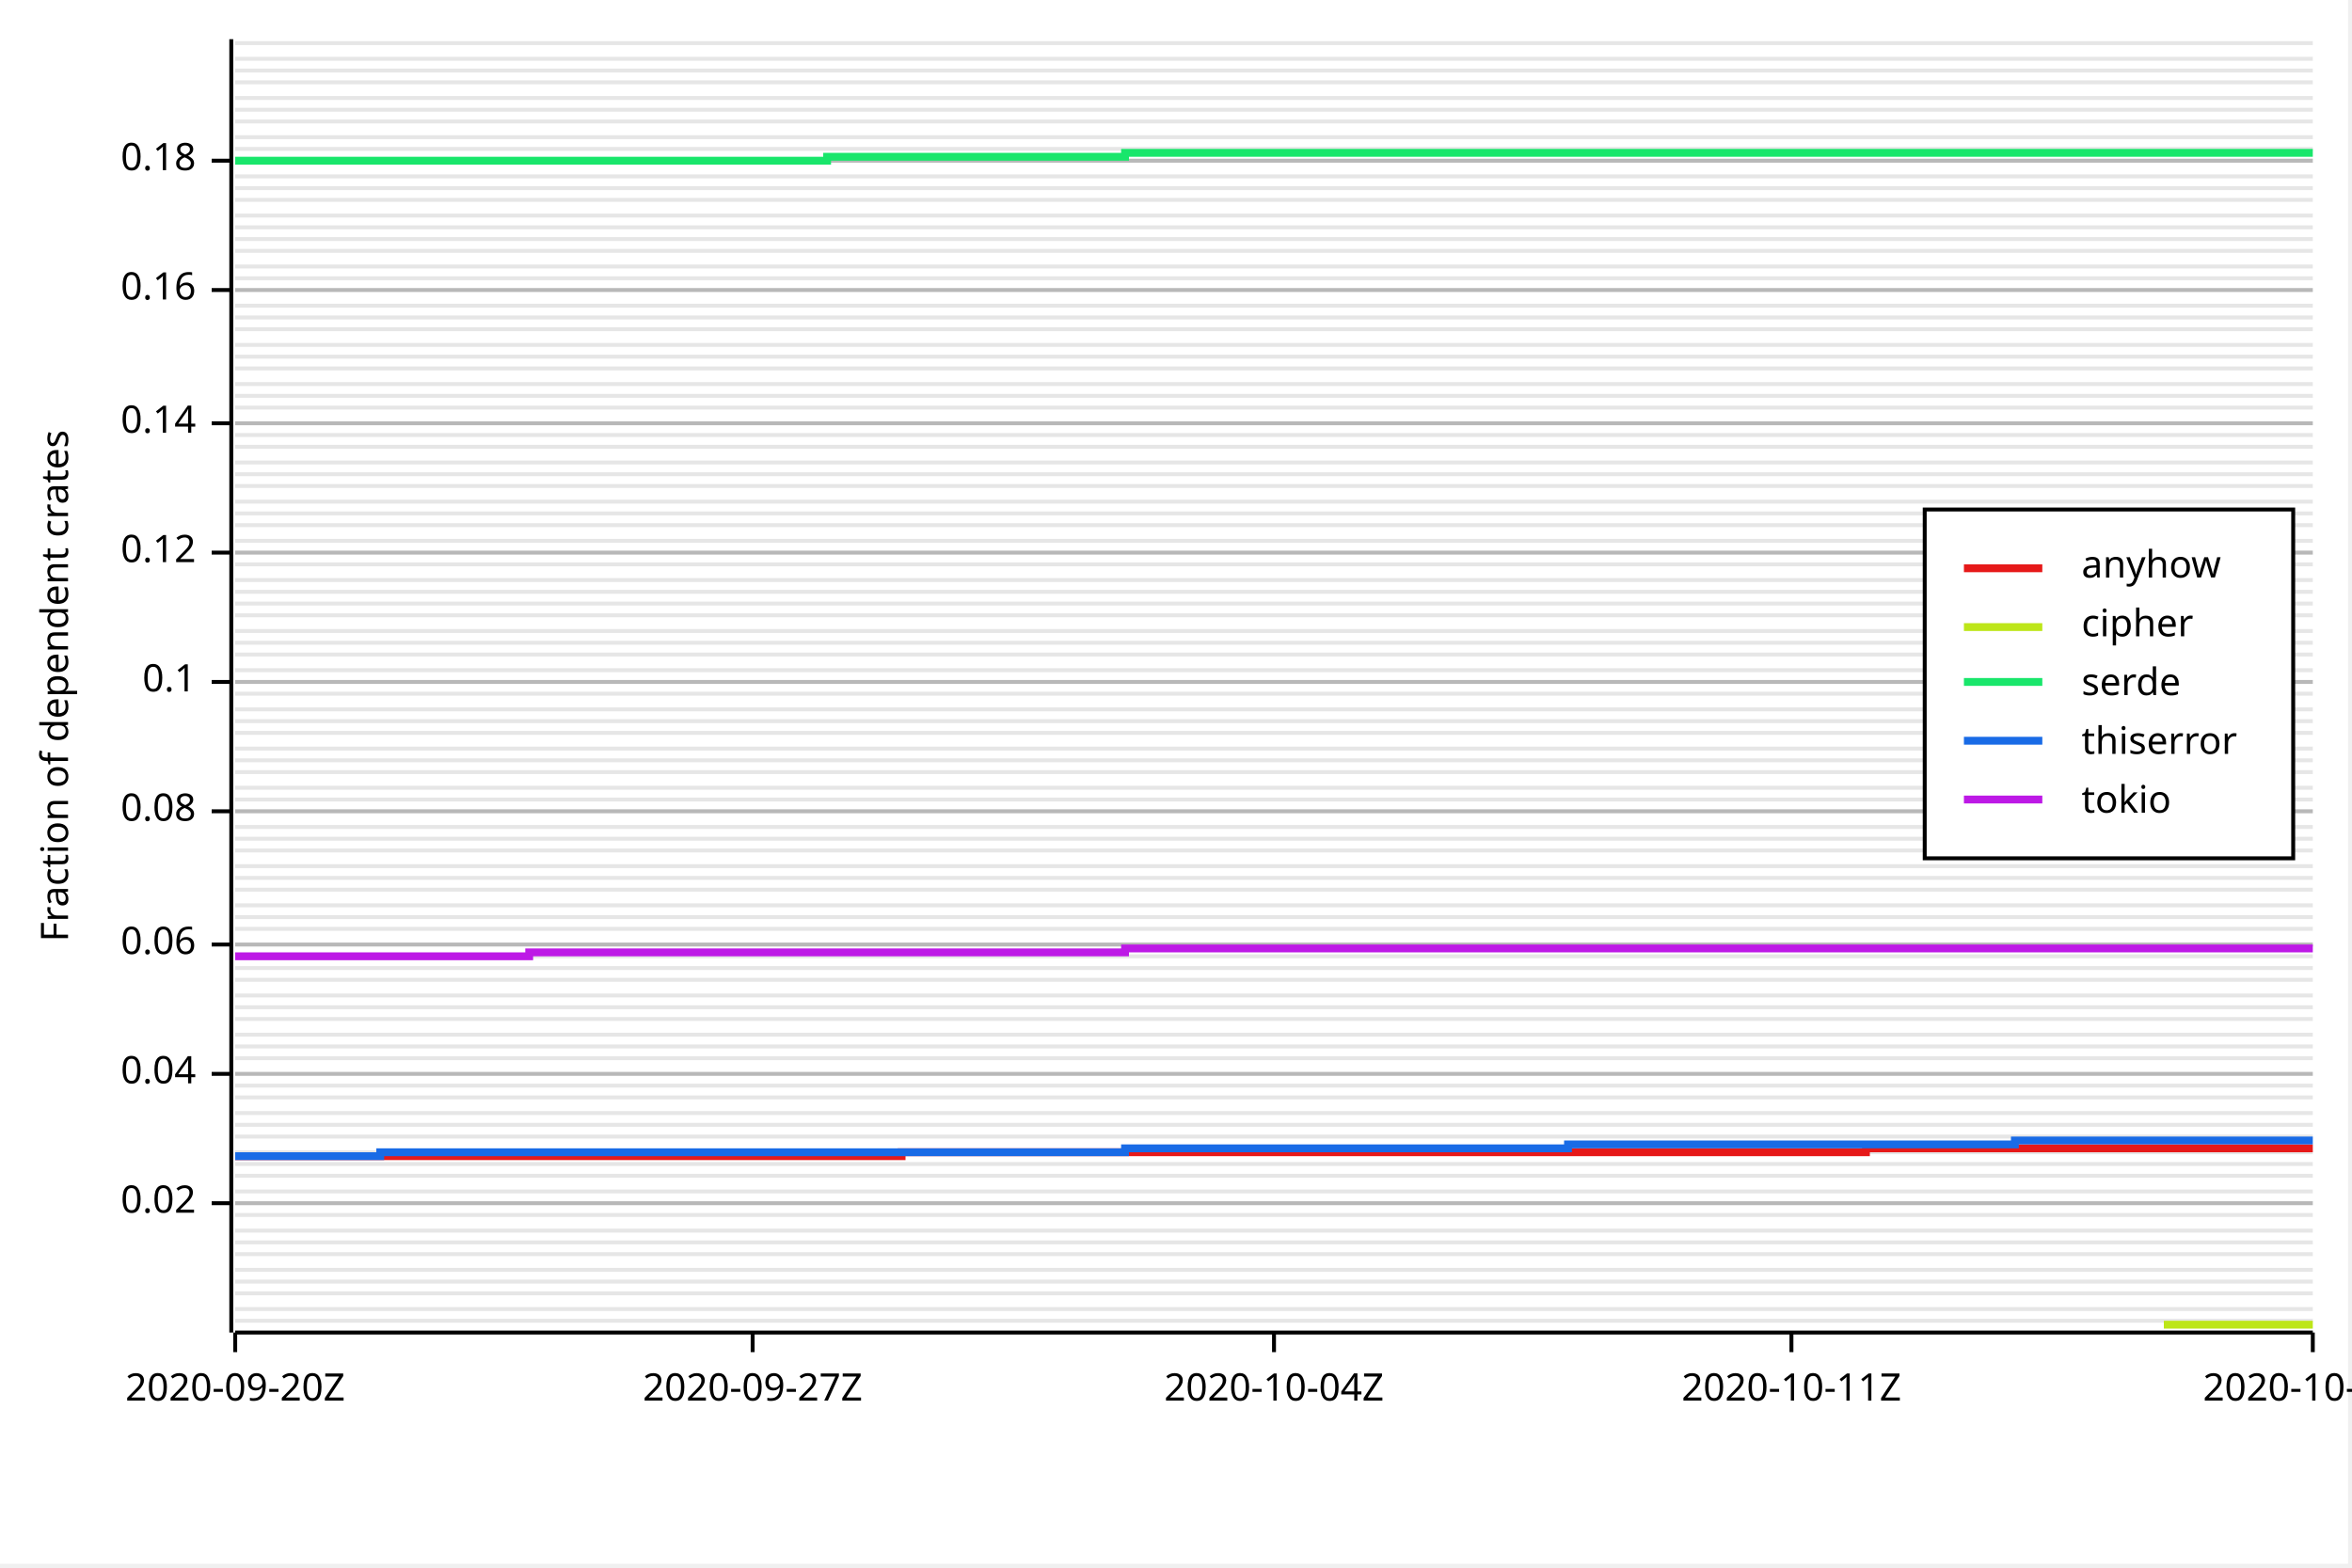
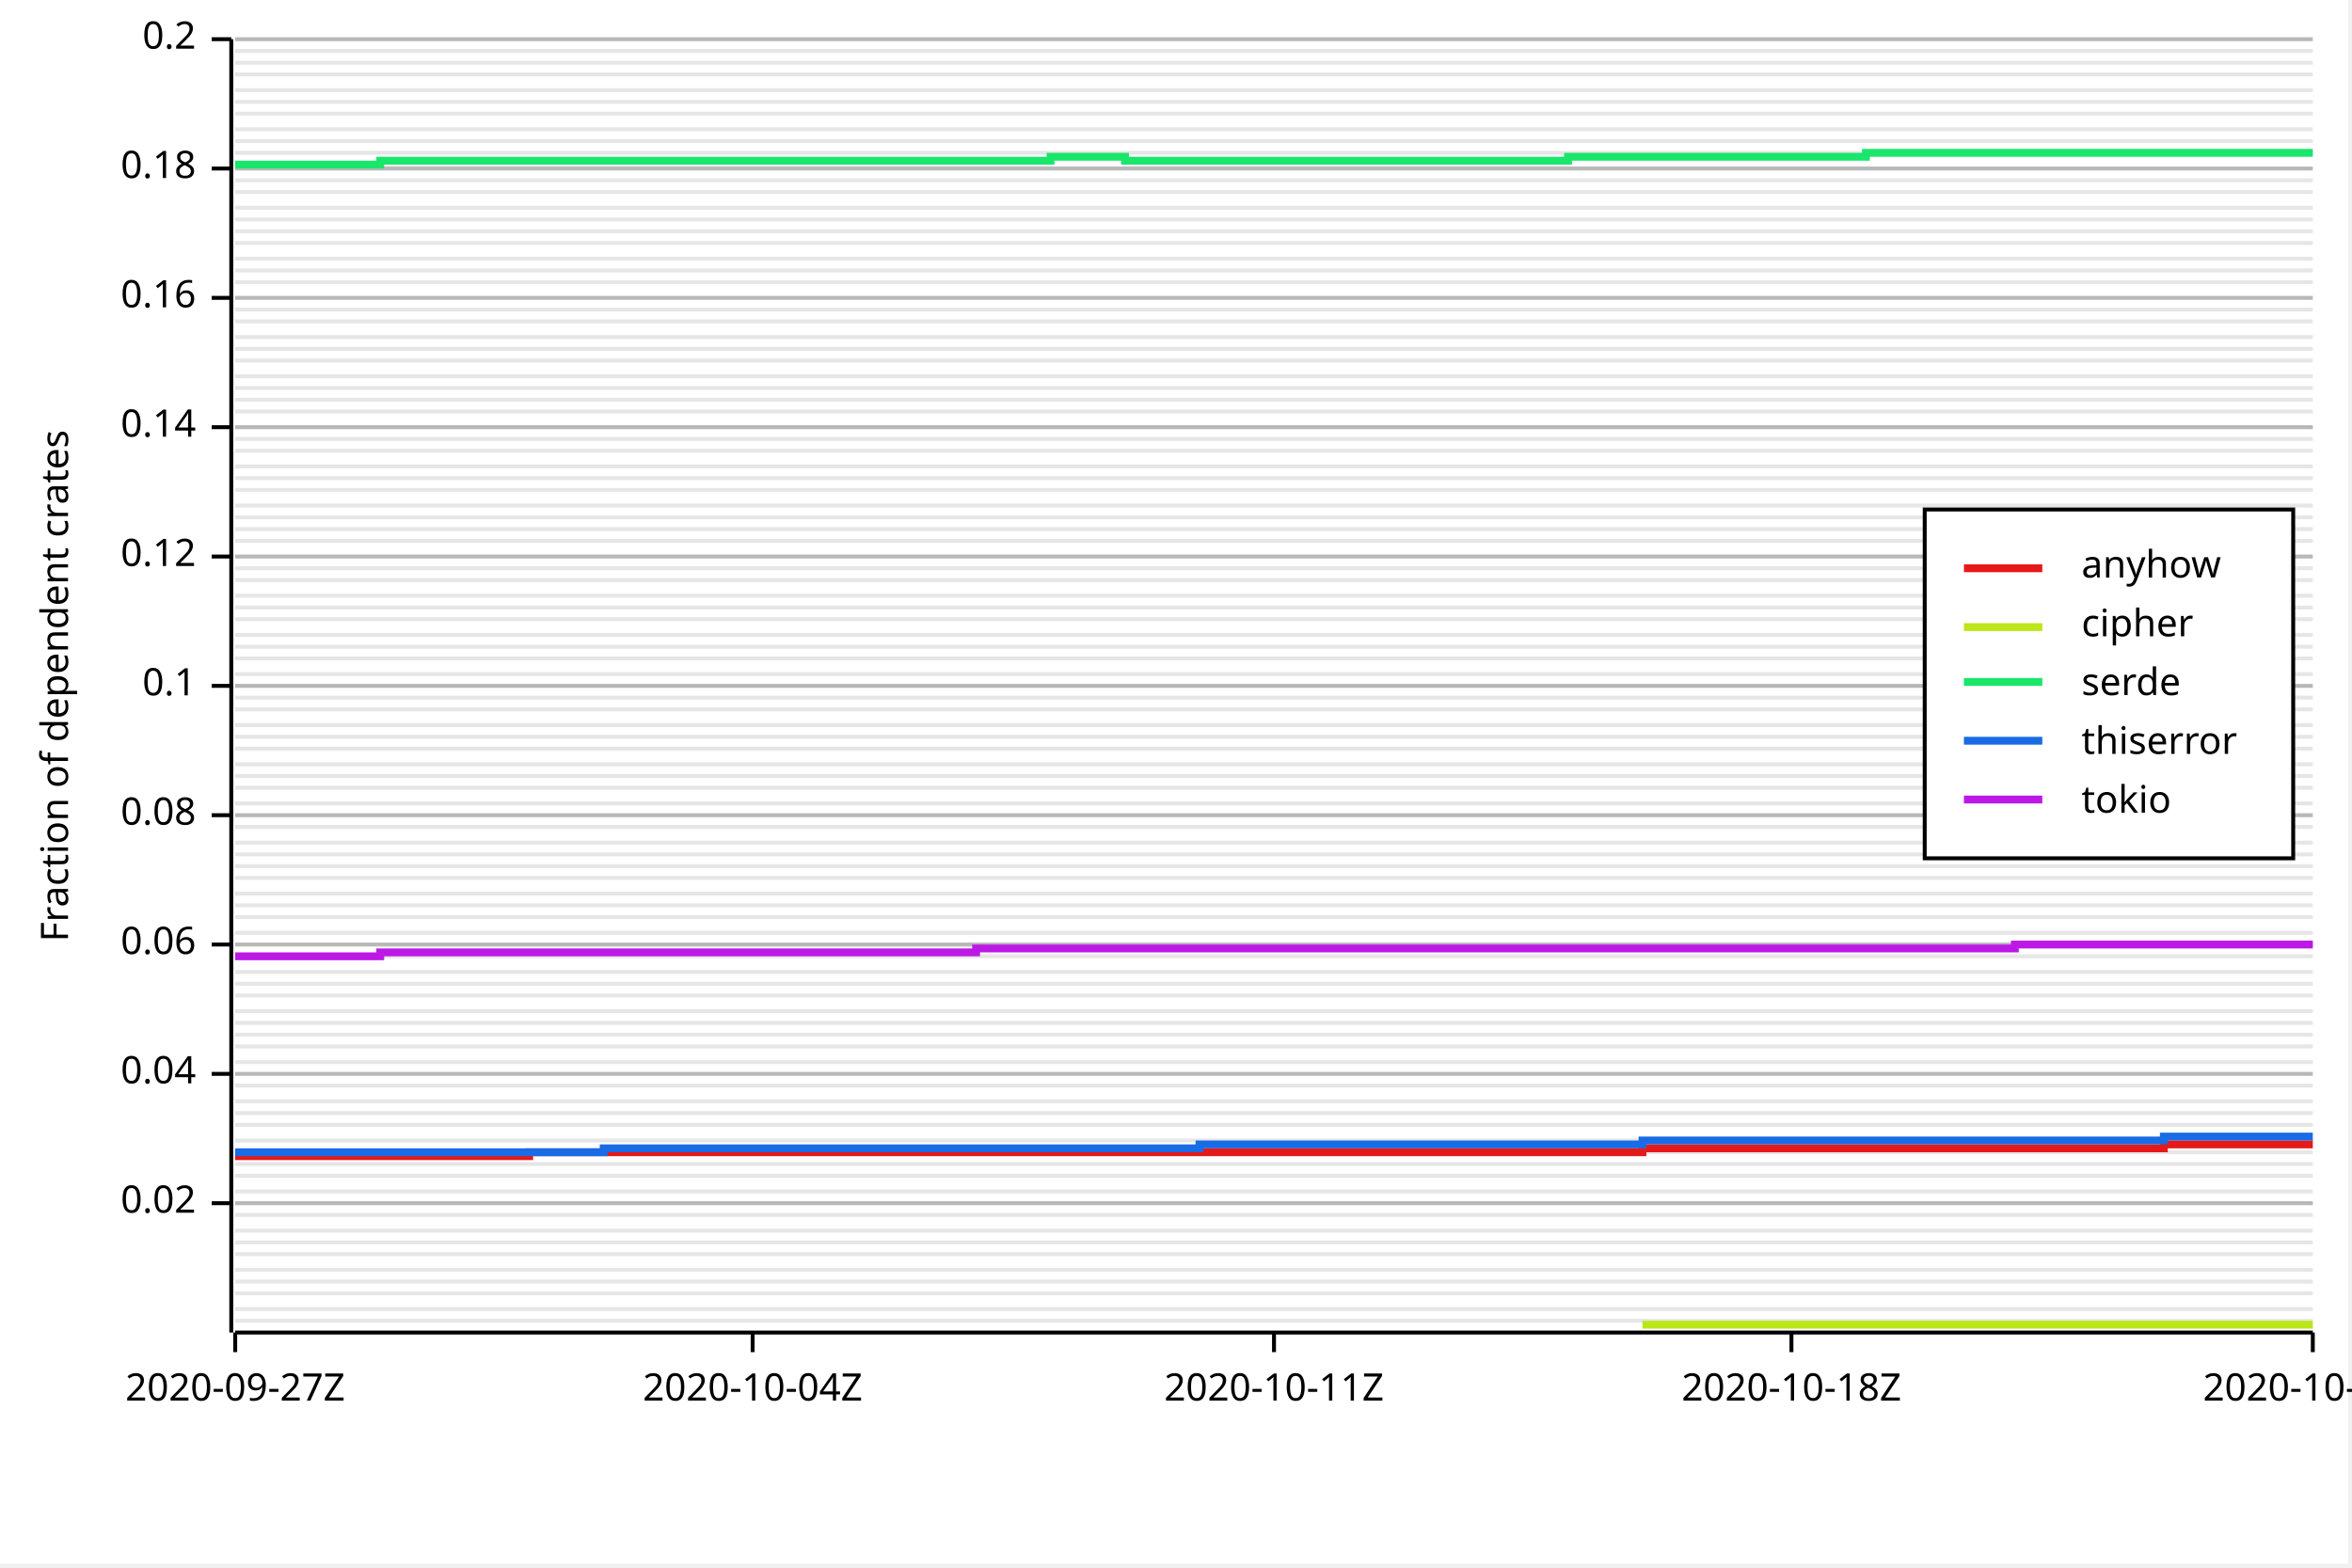
<svg xmlns="http://www.w3.org/2000/svg" width="600" height="400">
  <rect x="0" y="0" width="599" height="399" opacity="1" fill="#FFFFFF" stroke="none" />
  <line opacity="0.1" stroke="#000000" stroke-width="1" x1="60" y1="337" x2="590" y2="337" />
  <line opacity="0.1" stroke="#000000" stroke-width="1" x1="60" y1="334" x2="590" y2="334" />
  <line opacity="0.1" stroke="#000000" stroke-width="1" x1="60" y1="330" x2="590" y2="330" />
  <line opacity="0.1" stroke="#000000" stroke-width="1" x1="60" y1="327" x2="590" y2="327" />
  <line opacity="0.1" stroke="#000000" stroke-width="1" x1="60" y1="324" x2="590" y2="324" />
  <line opacity="0.1" stroke="#000000" stroke-width="1" x1="60" y1="320" x2="590" y2="320" />
  <line opacity="0.1" stroke="#000000" stroke-width="1" x1="60" y1="317" x2="590" y2="317" />
  <line opacity="0.1" stroke="#000000" stroke-width="1" x1="60" y1="314" x2="590" y2="314" />
  <line opacity="0.1" stroke="#000000" stroke-width="1" x1="60" y1="310" x2="590" y2="310" />
  <line opacity="0.1" stroke="#000000" stroke-width="1" x1="60" y1="307" x2="590" y2="307" />
  <line opacity="0.1" stroke="#000000" stroke-width="1" x1="60" y1="304" x2="590" y2="304" />
  <line opacity="0.1" stroke="#000000" stroke-width="1" x1="60" y1="300" x2="590" y2="300" />
  <line opacity="0.1" stroke="#000000" stroke-width="1" x1="60" y1="297" x2="590" y2="297" />
  <line opacity="0.1" stroke="#000000" stroke-width="1" x1="60" y1="294" x2="590" y2="294" />
-   <line opacity="0.1" stroke="#000000" stroke-width="1" x1="60" y1="290" x2="590" y2="290" />
+   <line opacity="0.1" stroke="#000000" stroke-width="1" x1="60" y1="291" x2="590" y2="291" />
  <line opacity="0.1" stroke="#000000" stroke-width="1" x1="60" y1="287" x2="590" y2="287" />
  <line opacity="0.1" stroke="#000000" stroke-width="1" x1="60" y1="284" x2="590" y2="284" />
-   <line opacity="0.1" stroke="#000000" stroke-width="1" x1="60" y1="280" x2="590" y2="280" />
+   <line opacity="0.1" stroke="#000000" stroke-width="1" x1="60" y1="281" x2="590" y2="281" />
  <line opacity="0.1" stroke="#000000" stroke-width="1" x1="60" y1="277" x2="590" y2="277" />
  <line opacity="0.1" stroke="#000000" stroke-width="1" x1="60" y1="274" x2="590" y2="274" />
-   <line opacity="0.1" stroke="#000000" stroke-width="1" x1="60" y1="270" x2="590" y2="270" />
+   <line opacity="0.1" stroke="#000000" stroke-width="1" x1="60" y1="271" x2="590" y2="271" />
  <line opacity="0.1" stroke="#000000" stroke-width="1" x1="60" y1="267" x2="590" y2="267" />
  <line opacity="0.1" stroke="#000000" stroke-width="1" x1="60" y1="264" x2="590" y2="264" />
-   <line opacity="0.1" stroke="#000000" stroke-width="1" x1="60" y1="260" x2="590" y2="260" />
-   <line opacity="0.1" stroke="#000000" stroke-width="1" x1="60" y1="257" x2="590" y2="257" />
+   <line opacity="0.1" stroke="#000000" stroke-width="1" x1="60" y1="261" x2="590" y2="261" />
+   <line opacity="0.1" stroke="#000000" stroke-width="1" x1="60" y1="258" x2="590" y2="258" />
  <line opacity="0.1" stroke="#000000" stroke-width="1" x1="60" y1="254" x2="590" y2="254" />
-   <line opacity="0.1" stroke="#000000" stroke-width="1" x1="60" y1="250" x2="590" y2="250" />
-   <line opacity="0.1" stroke="#000000" stroke-width="1" x1="60" y1="247" x2="590" y2="247" />
+   <line opacity="0.1" stroke="#000000" stroke-width="1" x1="60" y1="251" x2="590" y2="251" />
+   <line opacity="0.1" stroke="#000000" stroke-width="1" x1="60" y1="248" x2="590" y2="248" />
  <line opacity="0.1" stroke="#000000" stroke-width="1" x1="60" y1="244" x2="590" y2="244" />
  <line opacity="0.1" stroke="#000000" stroke-width="1" x1="60" y1="241" x2="590" y2="241" />
-   <line opacity="0.1" stroke="#000000" stroke-width="1" x1="60" y1="237" x2="590" y2="237" />
+   <line opacity="0.1" stroke="#000000" stroke-width="1" x1="60" y1="238" x2="590" y2="238" />
  <line opacity="0.1" stroke="#000000" stroke-width="1" x1="60" y1="234" x2="590" y2="234" />
  <line opacity="0.1" stroke="#000000" stroke-width="1" x1="60" y1="231" x2="590" y2="231" />
-   <line opacity="0.1" stroke="#000000" stroke-width="1" x1="60" y1="227" x2="590" y2="227" />
+   <line opacity="0.1" stroke="#000000" stroke-width="1" x1="60" y1="228" x2="590" y2="228" />
  <line opacity="0.1" stroke="#000000" stroke-width="1" x1="60" y1="224" x2="590" y2="224" />
  <line opacity="0.1" stroke="#000000" stroke-width="1" x1="60" y1="221" x2="590" y2="221" />
-   <line opacity="0.1" stroke="#000000" stroke-width="1" x1="60" y1="217" x2="590" y2="217" />
-   <line opacity="0.1" stroke="#000000" stroke-width="1" x1="60" y1="214" x2="590" y2="214" />
+   <line opacity="0.1" stroke="#000000" stroke-width="1" x1="60" y1="218" x2="590" y2="218" />
+   <line opacity="0.1" stroke="#000000" stroke-width="1" x1="60" y1="215" x2="590" y2="215" />
  <line opacity="0.1" stroke="#000000" stroke-width="1" x1="60" y1="211" x2="590" y2="211" />
-   <line opacity="0.1" stroke="#000000" stroke-width="1" x1="60" y1="207" x2="590" y2="207" />
-   <line opacity="0.1" stroke="#000000" stroke-width="1" x1="60" y1="204" x2="590" y2="204" />
+   <line opacity="0.1" stroke="#000000" stroke-width="1" x1="60" y1="208" x2="590" y2="208" />
+   <line opacity="0.1" stroke="#000000" stroke-width="1" x1="60" y1="205" x2="590" y2="205" />
  <line opacity="0.1" stroke="#000000" stroke-width="1" x1="60" y1="201" x2="590" y2="201" />
-   <line opacity="0.1" stroke="#000000" stroke-width="1" x1="60" y1="197" x2="590" y2="197" />
-   <line opacity="0.1" stroke="#000000" stroke-width="1" x1="60" y1="194" x2="590" y2="194" />
+   <line opacity="0.1" stroke="#000000" stroke-width="1" x1="60" y1="198" x2="590" y2="198" />
+   <line opacity="0.1" stroke="#000000" stroke-width="1" x1="60" y1="195" x2="590" y2="195" />
  <line opacity="0.1" stroke="#000000" stroke-width="1" x1="60" y1="191" x2="590" y2="191" />
-   <line opacity="0.1" stroke="#000000" stroke-width="1" x1="60" y1="187" x2="590" y2="187" />
-   <line opacity="0.1" stroke="#000000" stroke-width="1" x1="60" y1="184" x2="590" y2="184" />
+   <line opacity="0.1" stroke="#000000" stroke-width="1" x1="60" y1="188" x2="590" y2="188" />
+   <line opacity="0.1" stroke="#000000" stroke-width="1" x1="60" y1="185" x2="590" y2="185" />
  <line opacity="0.1" stroke="#000000" stroke-width="1" x1="60" y1="181" x2="590" y2="181" />
-   <line opacity="0.1" stroke="#000000" stroke-width="1" x1="60" y1="177" x2="590" y2="177" />
-   <line opacity="0.1" stroke="#000000" stroke-width="1" x1="60" y1="174" x2="590" y2="174" />
-   <line opacity="0.1" stroke="#000000" stroke-width="1" x1="60" y1="171" x2="590" y2="171" />
-   <line opacity="0.1" stroke="#000000" stroke-width="1" x1="60" y1="167" x2="590" y2="167" />
-   <line opacity="0.1" stroke="#000000" stroke-width="1" x1="60" y1="164" x2="590" y2="164" />
-   <line opacity="0.1" stroke="#000000" stroke-width="1" x1="60" y1="161" x2="590" y2="161" />
-   <line opacity="0.1" stroke="#000000" stroke-width="1" x1="60" y1="157" x2="590" y2="157" />
-   <line opacity="0.1" stroke="#000000" stroke-width="1" x1="60" y1="154" x2="590" y2="154" />
-   <line opacity="0.1" stroke="#000000" stroke-width="1" x1="60" y1="151" x2="590" y2="151" />
+   <line opacity="0.1" stroke="#000000" stroke-width="1" x1="60" y1="178" x2="590" y2="178" />
+   <line opacity="0.1" stroke="#000000" stroke-width="1" x1="60" y1="175" x2="590" y2="175" />
+   <line opacity="0.1" stroke="#000000" stroke-width="1" x1="60" y1="172" x2="590" y2="172" />
+   <line opacity="0.1" stroke="#000000" stroke-width="1" x1="60" y1="168" x2="590" y2="168" />
+   <line opacity="0.1" stroke="#000000" stroke-width="1" x1="60" y1="165" x2="590" y2="165" />
+   <line opacity="0.1" stroke="#000000" stroke-width="1" x1="60" y1="162" x2="590" y2="162" />
+   <line opacity="0.1" stroke="#000000" stroke-width="1" x1="60" y1="158" x2="590" y2="158" />
+   <line opacity="0.1" stroke="#000000" stroke-width="1" x1="60" y1="155" x2="590" y2="155" />
+   <line opacity="0.1" stroke="#000000" stroke-width="1" x1="60" y1="152" x2="590" y2="152" />
  <line opacity="0.1" stroke="#000000" stroke-width="1" x1="60" y1="148" x2="590" y2="148" />
-   <line opacity="0.1" stroke="#000000" stroke-width="1" x1="60" y1="144" x2="590" y2="144" />
-   <line opacity="0.1" stroke="#000000" stroke-width="1" x1="60" y1="141" x2="590" y2="141" />
+   <line opacity="0.1" stroke="#000000" stroke-width="1" x1="60" y1="145" x2="590" y2="145" />
+   <line opacity="0.1" stroke="#000000" stroke-width="1" x1="60" y1="142" x2="590" y2="142" />
  <line opacity="0.1" stroke="#000000" stroke-width="1" x1="60" y1="138" x2="590" y2="138" />
-   <line opacity="0.1" stroke="#000000" stroke-width="1" x1="60" y1="134" x2="590" y2="134" />
-   <line opacity="0.1" stroke="#000000" stroke-width="1" x1="60" y1="131" x2="590" y2="131" />
-   <line opacity="0.1" stroke="#000000" stroke-width="1" x1="60" y1="128" x2="590" y2="128" />
-   <line opacity="0.1" stroke="#000000" stroke-width="1" x1="60" y1="124" x2="590" y2="124" />
-   <line opacity="0.1" stroke="#000000" stroke-width="1" x1="60" y1="121" x2="590" y2="121" />
-   <line opacity="0.1" stroke="#000000" stroke-width="1" x1="60" y1="118" x2="590" y2="118" />
-   <line opacity="0.1" stroke="#000000" stroke-width="1" x1="60" y1="114" x2="590" y2="114" />
-   <line opacity="0.1" stroke="#000000" stroke-width="1" x1="60" y1="111" x2="590" y2="111" />
-   <line opacity="0.1" stroke="#000000" stroke-width="1" x1="60" y1="108" x2="590" y2="108" />
-   <line opacity="0.1" stroke="#000000" stroke-width="1" x1="60" y1="104" x2="590" y2="104" />
-   <line opacity="0.1" stroke="#000000" stroke-width="1" x1="60" y1="101" x2="590" y2="101" />
-   <line opacity="0.1" stroke="#000000" stroke-width="1" x1="60" y1="98" x2="590" y2="98" />
-   <line opacity="0.1" stroke="#000000" stroke-width="1" x1="60" y1="94" x2="590" y2="94" />
-   <line opacity="0.1" stroke="#000000" stroke-width="1" x1="60" y1="91" x2="590" y2="91" />
-   <line opacity="0.1" stroke="#000000" stroke-width="1" x1="60" y1="88" x2="590" y2="88" />
-   <line opacity="0.1" stroke="#000000" stroke-width="1" x1="60" y1="84" x2="590" y2="84" />
-   <line opacity="0.1" stroke="#000000" stroke-width="1" x1="60" y1="81" x2="590" y2="81" />
-   <line opacity="0.1" stroke="#000000" stroke-width="1" x1="60" y1="78" x2="590" y2="78" />
-   <line opacity="0.1" stroke="#000000" stroke-width="1" x1="60" y1="74" x2="590" y2="74" />
-   <line opacity="0.1" stroke="#000000" stroke-width="1" x1="60" y1="71" x2="590" y2="71" />
-   <line opacity="0.1" stroke="#000000" stroke-width="1" x1="60" y1="68" x2="590" y2="68" />
-   <line opacity="0.1" stroke="#000000" stroke-width="1" x1="60" y1="64" x2="590" y2="64" />
-   <line opacity="0.1" stroke="#000000" stroke-width="1" x1="60" y1="61" x2="590" y2="61" />
-   <line opacity="0.1" stroke="#000000" stroke-width="1" x1="60" y1="58" x2="590" y2="58" />
-   <line opacity="0.1" stroke="#000000" stroke-width="1" x1="60" y1="55" x2="590" y2="55" />
-   <line opacity="0.1" stroke="#000000" stroke-width="1" x1="60" y1="51" x2="590" y2="51" />
-   <line opacity="0.1" stroke="#000000" stroke-width="1" x1="60" y1="48" x2="590" y2="48" />
-   <line opacity="0.1" stroke="#000000" stroke-width="1" x1="60" y1="45" x2="590" y2="45" />
-   <line opacity="0.1" stroke="#000000" stroke-width="1" x1="60" y1="41" x2="590" y2="41" />
-   <line opacity="0.1" stroke="#000000" stroke-width="1" x1="60" y1="38" x2="590" y2="38" />
-   <line opacity="0.1" stroke="#000000" stroke-width="1" x1="60" y1="35" x2="590" y2="35" />
-   <line opacity="0.1" stroke="#000000" stroke-width="1" x1="60" y1="31" x2="590" y2="31" />
-   <line opacity="0.1" stroke="#000000" stroke-width="1" x1="60" y1="28" x2="590" y2="28" />
-   <line opacity="0.1" stroke="#000000" stroke-width="1" x1="60" y1="25" x2="590" y2="25" />
-   <line opacity="0.1" stroke="#000000" stroke-width="1" x1="60" y1="21" x2="590" y2="21" />
-   <line opacity="0.1" stroke="#000000" stroke-width="1" x1="60" y1="18" x2="590" y2="18" />
-   <line opacity="0.1" stroke="#000000" stroke-width="1" x1="60" y1="15" x2="590" y2="15" />
-   <line opacity="0.1" stroke="#000000" stroke-width="1" x1="60" y1="11" x2="590" y2="11" />
+   <line opacity="0.1" stroke="#000000" stroke-width="1" x1="60" y1="135" x2="590" y2="135" />
+   <line opacity="0.1" stroke="#000000" stroke-width="1" x1="60" y1="132" x2="590" y2="132" />
+   <line opacity="0.1" stroke="#000000" stroke-width="1" x1="60" y1="129" x2="590" y2="129" />
+   <line opacity="0.1" stroke="#000000" stroke-width="1" x1="60" y1="125" x2="590" y2="125" />
+   <line opacity="0.1" stroke="#000000" stroke-width="1" x1="60" y1="122" x2="590" y2="122" />
+   <line opacity="0.1" stroke="#000000" stroke-width="1" x1="60" y1="119" x2="590" y2="119" />
+   <line opacity="0.1" stroke="#000000" stroke-width="1" x1="60" y1="115" x2="590" y2="115" />
+   <line opacity="0.1" stroke="#000000" stroke-width="1" x1="60" y1="112" x2="590" y2="112" />
+   <line opacity="0.1" stroke="#000000" stroke-width="1" x1="60" y1="109" x2="590" y2="109" />
+   <line opacity="0.1" stroke="#000000" stroke-width="1" x1="60" y1="105" x2="590" y2="105" />
+   <line opacity="0.1" stroke="#000000" stroke-width="1" x1="60" y1="102" x2="590" y2="102" />
+   <line opacity="0.1" stroke="#000000" stroke-width="1" x1="60" y1="99" x2="590" y2="99" />
+   <line opacity="0.1" stroke="#000000" stroke-width="1" x1="60" y1="96" x2="590" y2="96" />
+   <line opacity="0.1" stroke="#000000" stroke-width="1" x1="60" y1="92" x2="590" y2="92" />
+   <line opacity="0.1" stroke="#000000" stroke-width="1" x1="60" y1="89" x2="590" y2="89" />
+   <line opacity="0.1" stroke="#000000" stroke-width="1" x1="60" y1="86" x2="590" y2="86" />
+   <line opacity="0.1" stroke="#000000" stroke-width="1" x1="60" y1="82" x2="590" y2="82" />
+   <line opacity="0.1" stroke="#000000" stroke-width="1" x1="60" y1="79" x2="590" y2="79" />
+   <line opacity="0.1" stroke="#000000" stroke-width="1" x1="60" y1="76" x2="590" y2="76" />
+   <line opacity="0.1" stroke="#000000" stroke-width="1" x1="60" y1="72" x2="590" y2="72" />
+   <line opacity="0.1" stroke="#000000" stroke-width="1" x1="60" y1="69" x2="590" y2="69" />
+   <line opacity="0.1" stroke="#000000" stroke-width="1" x1="60" y1="66" x2="590" y2="66" />
+   <line opacity="0.1" stroke="#000000" stroke-width="1" x1="60" y1="62" x2="590" y2="62" />
+   <line opacity="0.1" stroke="#000000" stroke-width="1" x1="60" y1="59" x2="590" y2="59" />
+   <line opacity="0.1" stroke="#000000" stroke-width="1" x1="60" y1="56" x2="590" y2="56" />
+   <line opacity="0.1" stroke="#000000" stroke-width="1" x1="60" y1="53" x2="590" y2="53" />
+   <line opacity="0.1" stroke="#000000" stroke-width="1" x1="60" y1="49" x2="590" y2="49" />
+   <line opacity="0.1" stroke="#000000" stroke-width="1" x1="60" y1="46" x2="590" y2="46" />
+   <line opacity="0.1" stroke="#000000" stroke-width="1" x1="60" y1="43" x2="590" y2="43" />
+   <line opacity="0.1" stroke="#000000" stroke-width="1" x1="60" y1="39" x2="590" y2="39" />
+   <line opacity="0.1" stroke="#000000" stroke-width="1" x1="60" y1="36" x2="590" y2="36" />
+   <line opacity="0.1" stroke="#000000" stroke-width="1" x1="60" y1="33" x2="590" y2="33" />
+   <line opacity="0.1" stroke="#000000" stroke-width="1" x1="60" y1="29" x2="590" y2="29" />
+   <line opacity="0.1" stroke="#000000" stroke-width="1" x1="60" y1="26" x2="590" y2="26" />
+   <line opacity="0.1" stroke="#000000" stroke-width="1" x1="60" y1="23" x2="590" y2="23" />
+   <line opacity="0.1" stroke="#000000" stroke-width="1" x1="60" y1="19" x2="590" y2="19" />
+   <line opacity="0.1" stroke="#000000" stroke-width="1" x1="60" y1="16" x2="590" y2="16" />
+   <line opacity="0.1" stroke="#000000" stroke-width="1" x1="60" y1="13" x2="590" y2="13" />
+   <line opacity="0.1" stroke="#000000" stroke-width="1" x1="60" y1="10" x2="590" y2="10" />
  <text x="10" y="175" dy="0.76em" text-anchor="middle" font-family="sans-serif" font-size="9.677" opacity="1" fill="#000000" transform="rotate(270, 10, 175)">
Fraction of dependent crates
</text>
  <line opacity="0.2" stroke="#000000" stroke-width="1" x1="60" y1="307" x2="590" y2="307" />
  <line opacity="0.2" stroke="#000000" stroke-width="1" x1="60" y1="274" x2="590" y2="274" />
  <line opacity="0.2" stroke="#000000" stroke-width="1" x1="60" y1="241" x2="590" y2="241" />
-   <line opacity="0.2" stroke="#000000" stroke-width="1" x1="60" y1="207" x2="590" y2="207" />
-   <line opacity="0.2" stroke="#000000" stroke-width="1" x1="60" y1="174" x2="590" y2="174" />
-   <line opacity="0.2" stroke="#000000" stroke-width="1" x1="60" y1="141" x2="590" y2="141" />
-   <line opacity="0.2" stroke="#000000" stroke-width="1" x1="60" y1="108" x2="590" y2="108" />
-   <line opacity="0.2" stroke="#000000" stroke-width="1" x1="60" y1="74" x2="590" y2="74" />
-   <line opacity="0.2" stroke="#000000" stroke-width="1" x1="60" y1="41" x2="590" y2="41" />
+   <line opacity="0.2" stroke="#000000" stroke-width="1" x1="60" y1="208" x2="590" y2="208" />
+   <line opacity="0.2" stroke="#000000" stroke-width="1" x1="60" y1="175" x2="590" y2="175" />
+   <line opacity="0.2" stroke="#000000" stroke-width="1" x1="60" y1="142" x2="590" y2="142" />
+   <line opacity="0.2" stroke="#000000" stroke-width="1" x1="60" y1="109" x2="590" y2="109" />
+   <line opacity="0.2" stroke="#000000" stroke-width="1" x1="60" y1="76" x2="590" y2="76" />
+   <line opacity="0.2" stroke="#000000" stroke-width="1" x1="60" y1="43" x2="590" y2="43" />
+   <line opacity="0.2" stroke="#000000" stroke-width="1" x1="60" y1="10" x2="590" y2="10" />
  <polyline fill="none" opacity="1" stroke="#000000" stroke-width="1" points="59,10 59,340 " />
  <text x="50" y="307" dy="0.5ex" text-anchor="end" font-family="sans-serif" font-size="9.677" opacity="1" fill="#000000">
0.02
</text>
  <polyline fill="none" opacity="1" stroke="#000000" stroke-width="1" points="54,307 59,307 " />
  <text x="50" y="274" dy="0.5ex" text-anchor="end" font-family="sans-serif" font-size="9.677" opacity="1" fill="#000000">
0.04
</text>
  <polyline fill="none" opacity="1" stroke="#000000" stroke-width="1" points="54,274 59,274 " />
  <text x="50" y="241" dy="0.5ex" text-anchor="end" font-family="sans-serif" font-size="9.677" opacity="1" fill="#000000">
0.06
</text>
  <polyline fill="none" opacity="1" stroke="#000000" stroke-width="1" points="54,241 59,241 " />
-   <text x="50" y="207" dy="0.5ex" text-anchor="end" font-family="sans-serif" font-size="9.677" opacity="1" fill="#000000">
+   <text x="50" y="208" dy="0.5ex" text-anchor="end" font-family="sans-serif" font-size="9.677" opacity="1" fill="#000000">
0.08
</text>
-   <polyline fill="none" opacity="1" stroke="#000000" stroke-width="1" points="54,207 59,207 " />
-   <text x="50" y="174" dy="0.5ex" text-anchor="end" font-family="sans-serif" font-size="9.677" opacity="1" fill="#000000">
+   <polyline fill="none" opacity="1" stroke="#000000" stroke-width="1" points="54,208 59,208 " />
+   <text x="50" y="175" dy="0.5ex" text-anchor="end" font-family="sans-serif" font-size="9.677" opacity="1" fill="#000000">
0.1
</text>
-   <polyline fill="none" opacity="1" stroke="#000000" stroke-width="1" points="54,174 59,174 " />
-   <text x="50" y="141" dy="0.5ex" text-anchor="end" font-family="sans-serif" font-size="9.677" opacity="1" fill="#000000">
+   <polyline fill="none" opacity="1" stroke="#000000" stroke-width="1" points="54,175 59,175 " />
+   <text x="50" y="142" dy="0.5ex" text-anchor="end" font-family="sans-serif" font-size="9.677" opacity="1" fill="#000000">
0.12
</text>
-   <polyline fill="none" opacity="1" stroke="#000000" stroke-width="1" points="54,141 59,141 " />
-   <text x="50" y="108" dy="0.5ex" text-anchor="end" font-family="sans-serif" font-size="9.677" opacity="1" fill="#000000">
+   <polyline fill="none" opacity="1" stroke="#000000" stroke-width="1" points="54,142 59,142 " />
+   <text x="50" y="109" dy="0.5ex" text-anchor="end" font-family="sans-serif" font-size="9.677" opacity="1" fill="#000000">
0.14
</text>
-   <polyline fill="none" opacity="1" stroke="#000000" stroke-width="1" points="54,108 59,108 " />
-   <text x="50" y="74" dy="0.5ex" text-anchor="end" font-family="sans-serif" font-size="9.677" opacity="1" fill="#000000">
+   <polyline fill="none" opacity="1" stroke="#000000" stroke-width="1" points="54,109 59,109 " />
+   <text x="50" y="76" dy="0.5ex" text-anchor="end" font-family="sans-serif" font-size="9.677" opacity="1" fill="#000000">
0.16
</text>
-   <polyline fill="none" opacity="1" stroke="#000000" stroke-width="1" points="54,74 59,74 " />
-   <text x="50" y="41" dy="0.5ex" text-anchor="end" font-family="sans-serif" font-size="9.677" opacity="1" fill="#000000">
+   <polyline fill="none" opacity="1" stroke="#000000" stroke-width="1" points="54,76 59,76 " />
+   <text x="50" y="43" dy="0.5ex" text-anchor="end" font-family="sans-serif" font-size="9.677" opacity="1" fill="#000000">
0.18
</text>
-   <polyline fill="none" opacity="1" stroke="#000000" stroke-width="1" points="54,41 59,41 " />
+   <polyline fill="none" opacity="1" stroke="#000000" stroke-width="1" points="54,43 59,43 " />
+   <text x="50" y="10" dy="0.5ex" text-anchor="end" font-family="sans-serif" font-size="9.677" opacity="1" fill="#000000">
+ 0.2
+ </text>
+   <polyline fill="none" opacity="1" stroke="#000000" stroke-width="1" points="54,10 59,10 " />
  <polyline fill="none" opacity="1" stroke="#000000" stroke-width="1" points="60,340 590,340 " />
  <text x="60" y="350" dy="0.76em" text-anchor="middle" font-family="sans-serif" font-size="9.677" opacity="1" fill="#000000">
- 2020-09-20Z
+ 2020-09-27Z
</text>
  <polyline fill="none" opacity="1" stroke="#000000" stroke-width="1" points="60,340 60,345 " />
  <text x="192" y="350" dy="0.76em" text-anchor="middle" font-family="sans-serif" font-size="9.677" opacity="1" fill="#000000">
- 2020-09-27Z
+ 2020-10-04Z
</text>
  <polyline fill="none" opacity="1" stroke="#000000" stroke-width="1" points="192,340 192,345 " />
  <text x="325" y="350" dy="0.76em" text-anchor="middle" font-family="sans-serif" font-size="9.677" opacity="1" fill="#000000">
- 2020-10-04Z
+ 2020-10-11Z
</text>
  <polyline fill="none" opacity="1" stroke="#000000" stroke-width="1" points="325,340 325,345 " />
  <text x="457" y="350" dy="0.76em" text-anchor="middle" font-family="sans-serif" font-size="9.677" opacity="1" fill="#000000">
- 2020-10-11Z
+ 2020-10-18Z
</text>
  <polyline fill="none" opacity="1" stroke="#000000" stroke-width="1" points="457,340 457,345 " />
  <text x="590" y="350" dy="0.76em" text-anchor="middle" font-family="sans-serif" font-size="9.677" opacity="1" fill="#000000">
- 2020-10-18Z
+ 2020-10-25Z
</text>
  <polyline fill="none" opacity="1" stroke="#000000" stroke-width="1" points="590,340 590,345 " />
-   <polyline fill="none" opacity="1" stroke="#E61919" stroke-width="2" points="60,295 78,295 78,295 97,295 97,295 116,295 116,295 135,295 135,295 154,295 154,295 173,295 173,295 192,295 192,295 211,295 211,295 230,295 230,294 249,294 249,294 268,294 268,294 287,294 287,294 306,294 306,294 325,294 325,294 343,294 343,294 362,294 362,294 381,294 381,294 400,294 400,294 419,294 419,294 438,294 438,294 457,294 457,294 476,294 476,293 495,293 495,293 514,293 514,293 533,293 533,293 552,293 552,293 571,293 571,293 590,293 " />
-   <polyline fill="none" opacity="1" stroke="#BDE619" stroke-width="2" points="552,338 571,338 571,338 590,338 " />
-   <polyline fill="none" opacity="1" stroke="#19E66B" stroke-width="2" points="60,41 78,41 78,41 97,41 97,41 116,41 116,41 135,41 135,41 154,41 154,41 173,41 173,41 192,41 192,41 211,41 211,40 230,40 230,40 249,40 249,40 268,40 268,40 287,40 287,39 306,39 306,39 325,39 325,39 343,39 343,39 362,39 362,39 381,39 381,39 400,39 400,39 419,39 419,39 438,39 438,39 457,39 457,39 476,39 476,39 495,39 495,39 514,39 514,39 533,39 533,39 552,39 552,39 571,39 571,39 590,39 " />
-   <polyline fill="none" opacity="1" stroke="#196BE6" stroke-width="2" points="60,295 78,295 78,295 97,295 97,294 116,294 116,294 135,294 135,294 154,294 154,294 173,294 173,294 192,294 192,294 211,294 211,294 230,294 230,294 249,294 249,294 268,294 268,294 287,294 287,293 306,293 306,293 325,293 325,293 343,293 343,293 362,293 362,293 381,293 381,293 400,293 400,292 419,292 419,292 438,292 438,292 457,292 457,292 476,292 476,292 495,292 495,292 514,292 514,291 533,291 533,291 552,291 552,291 571,291 571,291 590,291 " />
-   <polyline fill="none" opacity="1" stroke="#BD19E6" stroke-width="2" points="60,244 78,244 78,244 97,244 97,244 116,244 116,244 135,244 135,243 154,243 154,243 173,243 173,243 192,243 192,243 211,243 211,243 230,243 230,243 249,243 249,243 268,243 268,243 287,243 287,242 306,242 306,242 325,242 325,242 343,242 343,242 362,242 362,242 381,242 381,242 400,242 400,242 419,242 419,242 438,242 438,242 457,242 457,242 476,242 476,242 495,242 495,242 514,242 514,242 533,242 533,242 552,242 552,242 571,242 571,242 590,242 " />
+   <polyline fill="none" opacity="1" stroke="#E61919" stroke-width="2" points="60,295 60,295 78,295 78,295 97,295 97,295 116,295 116,295 135,295 135,294 154,294 154,294 173,294 173,294 192,294 192,294 211,294 211,294 230,294 230,294 249,294 249,294 268,294 268,294 287,294 287,294 306,294 306,294 325,294 325,294 343,294 343,294 362,294 362,294 381,294 381,294 400,294 400,294 419,294 419,293 438,293 438,293 457,293 457,293 476,293 476,293 495,293 495,293 514,293 514,293 533,293 533,293 552,293 552,292 571,292 571,292 590,292 " />
+   <polyline fill="none" opacity="1" stroke="#BDE619" stroke-width="2" points="419,338 438,338 438,338 457,338 457,338 476,338 476,338 495,338 495,338 514,338 514,338 533,338 533,338 552,338 552,338 571,338 571,338 590,338 " />
+   <polyline fill="none" opacity="1" stroke="#19E66B" stroke-width="2" points="60,42 60,42 78,42 78,42 97,42 97,41 116,41 116,41 135,41 135,41 154,41 154,41 173,41 173,41 192,41 192,41 211,41 211,41 230,41 230,41 249,41 249,41 268,41 268,40 287,40 287,41 306,41 306,41 325,41 325,41 343,41 343,41 362,41 362,41 381,41 381,41 400,41 400,40 419,40 419,40 438,40 438,40 457,40 457,40 476,40 476,39 495,39 495,39 514,39 514,39 533,39 533,39 552,39 552,39 571,39 571,39 590,39 " />
+   <polyline fill="none" opacity="1" stroke="#196BE6" stroke-width="2" points="60,294 60,294 78,294 78,294 97,294 97,294 116,294 116,294 135,294 135,294 154,294 154,293 173,293 173,293 192,293 192,293 211,293 211,293 230,293 230,293 249,293 249,293 268,293 268,293 287,293 287,293 306,293 306,292 325,292 325,292 343,292 343,292 362,292 362,292 381,292 381,292 400,292 400,292 419,292 419,291 438,291 438,291 457,291 457,291 476,291 476,291 495,291 495,291 514,291 514,291 533,291 533,291 552,291 552,290 571,290 571,290 590,290 " />
+   <polyline fill="none" opacity="1" stroke="#BD19E6" stroke-width="2" points="60,244 60,244 78,244 78,244 97,244 97,243 116,243 116,243 135,243 135,243 154,243 154,243 173,243 173,243 192,243 192,243 211,243 211,243 230,243 230,243 249,243 249,242 268,242 268,242 287,242 287,242 306,242 306,242 325,242 325,242 343,242 343,242 362,242 362,242 381,242 381,242 400,242 400,242 419,242 419,242 438,242 438,242 457,242 457,242 476,242 476,242 495,242 495,242 514,242 514,241 533,241 533,241 552,241 552,241 571,241 571,241 590,241 " />
  <rect x="491" y="130" width="94" height="89" opacity="1" fill="#FFFFFF" stroke="none" />
  <rect x="491" y="130" width="94" height="89" opacity="1" fill="none" stroke="#000000" />
  <text x="531" y="140" dy="0.76em" text-anchor="start" font-family="sans-serif" font-size="9.677" opacity="1" fill="#000000">
anyhow
</text>
  <text x="531" y="155" dy="0.76em" text-anchor="start" font-family="sans-serif" font-size="9.677" opacity="1" fill="#000000">
cipher
</text>
  <text x="531" y="170" dy="0.76em" text-anchor="start" font-family="sans-serif" font-size="9.677" opacity="1" fill="#000000">
serde
</text>
  <text x="531" y="185" dy="0.76em" text-anchor="start" font-family="sans-serif" font-size="9.677" opacity="1" fill="#000000">
thiserror
</text>
  <text x="531" y="200" dy="0.76em" text-anchor="start" font-family="sans-serif" font-size="9.677" opacity="1" fill="#000000">
tokio
</text>
  <polyline fill="none" opacity="1" stroke="#E61919" stroke-width="2" points="501,145 521,145 " />
  <polyline fill="none" opacity="1" stroke="#BDE619" stroke-width="2" points="501,160 521,160 " />
  <polyline fill="none" opacity="1" stroke="#19E66B" stroke-width="2" points="501,174 521,174 " />
  <polyline fill="none" opacity="1" stroke="#196BE6" stroke-width="2" points="501,189 521,189 " />
  <polyline fill="none" opacity="1" stroke="#BD19E6" stroke-width="2" points="501,204 521,204 " />
</svg>
